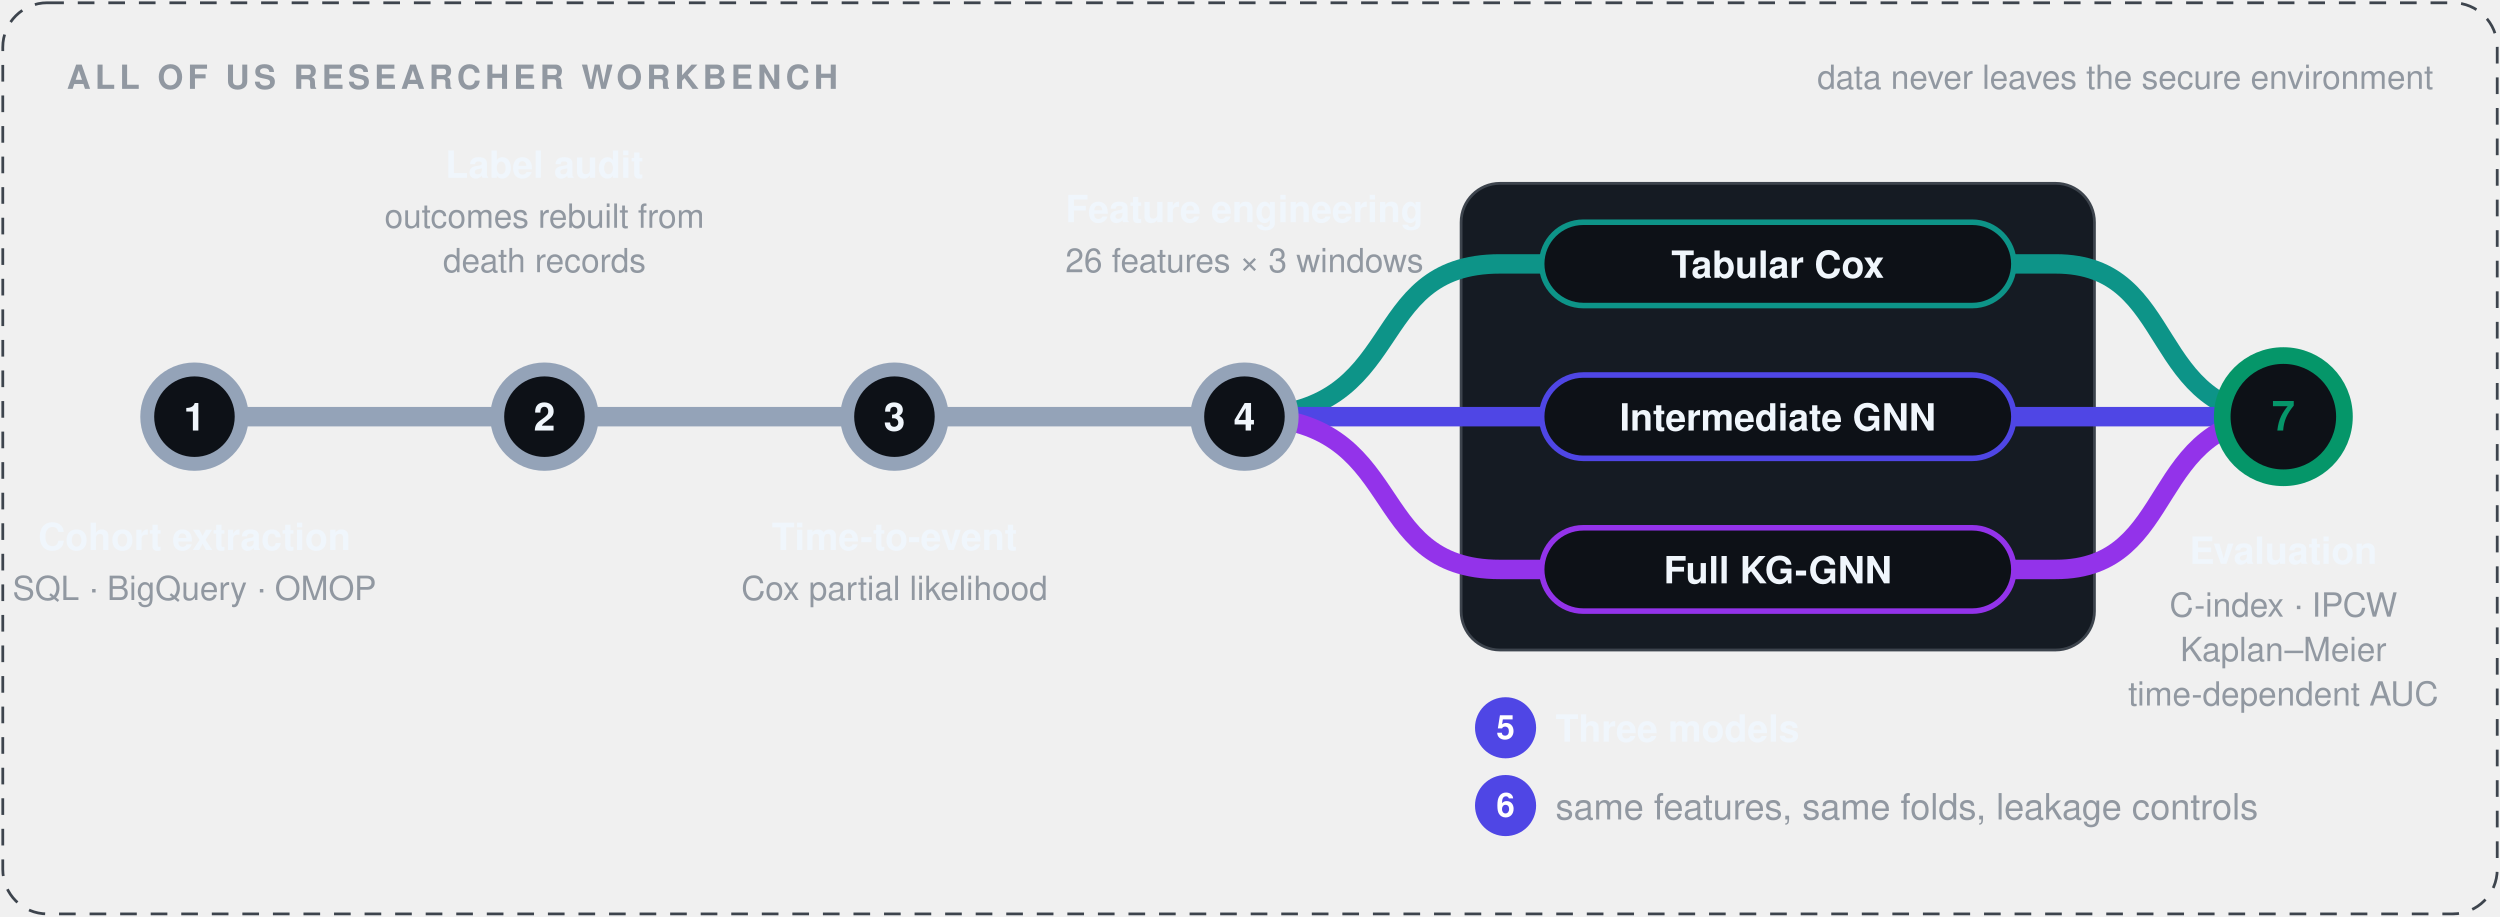
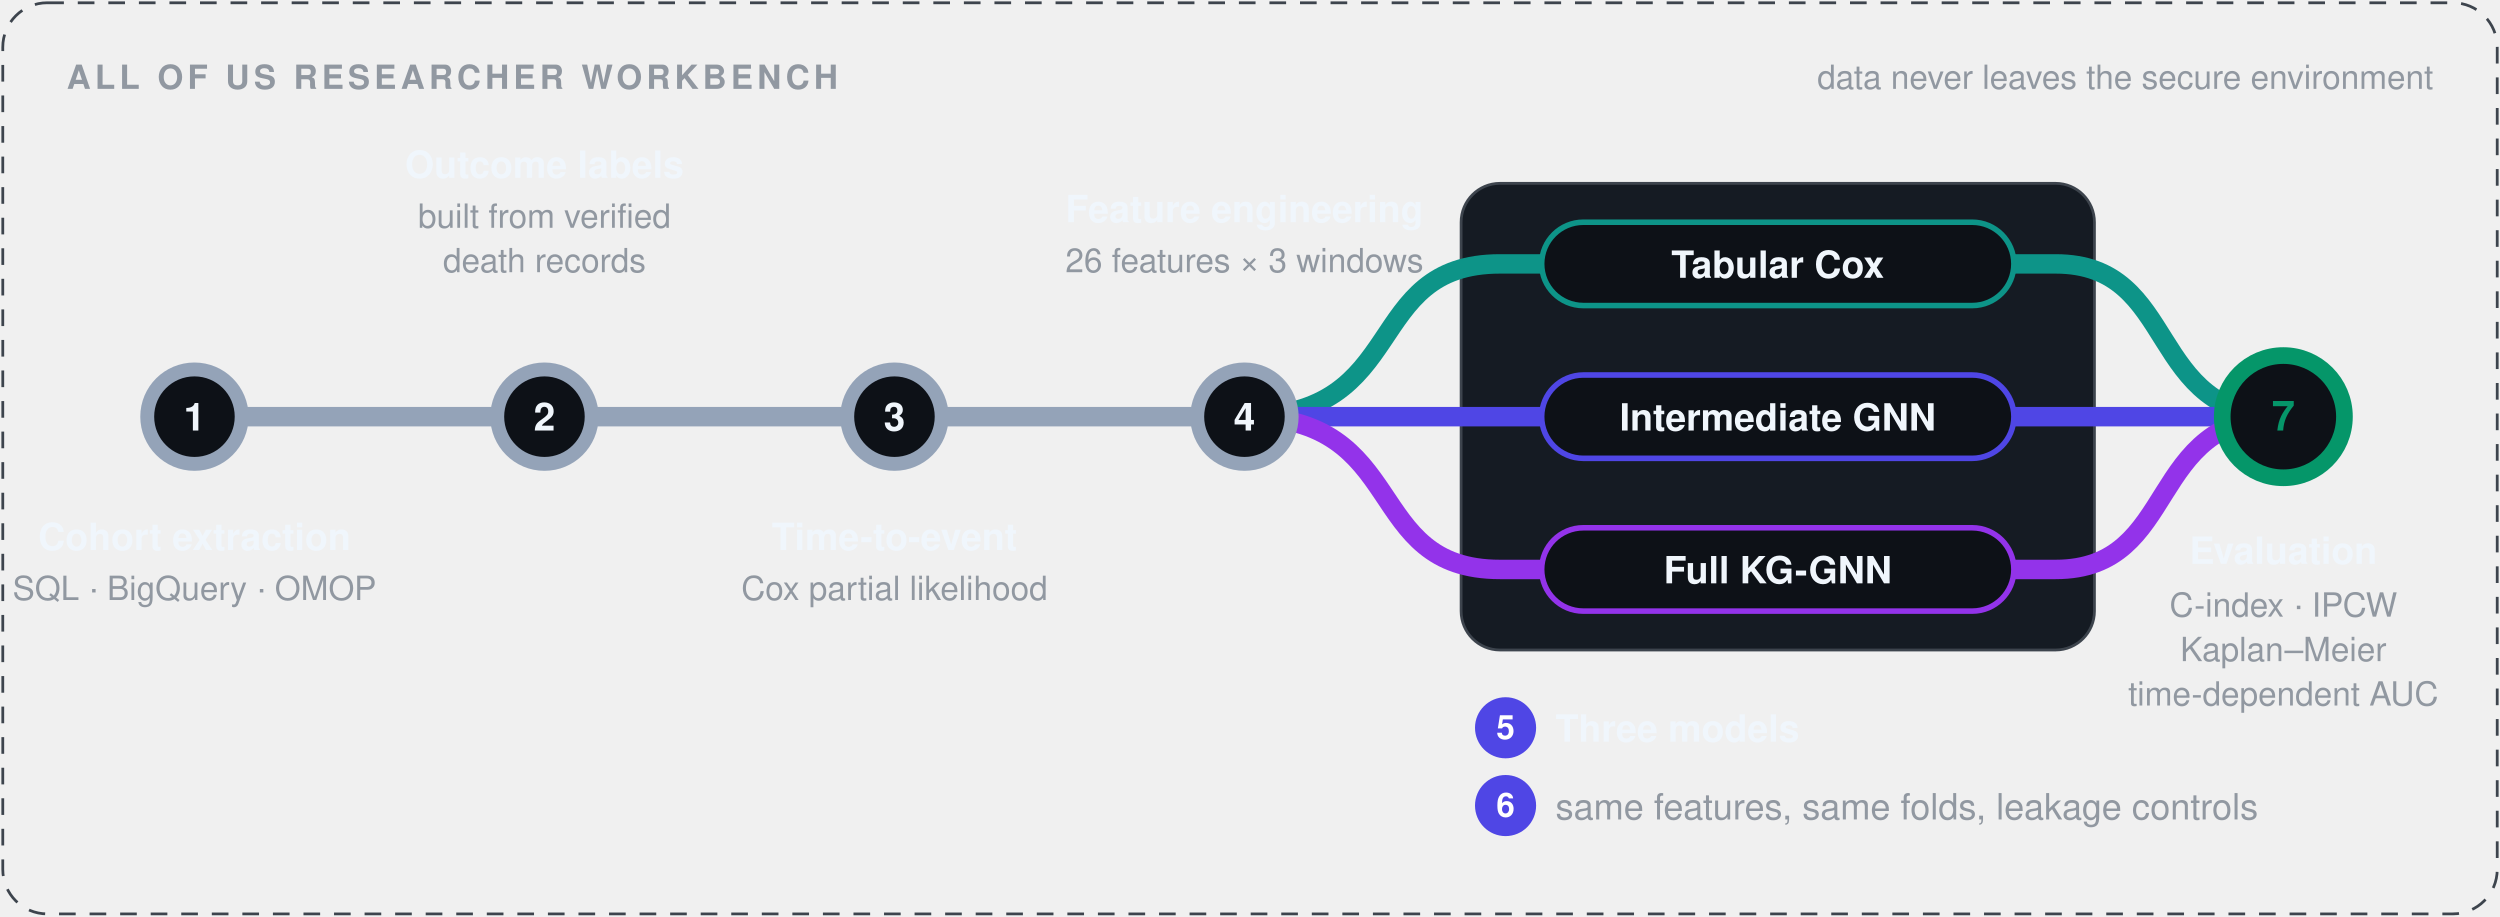
<svg xmlns="http://www.w3.org/2000/svg" viewBox="0 0 900 330" width="900" height="330" font-family="-apple-system, BlinkMacSystemFont, 'Segoe UI', Helvetica, Arial, sans-serif">
-   <defs />
  <rect x="1" y="1" width="898" height="328" rx="16" fill="none" stroke="#3d444d" stroke-dasharray="6 5" />
  <text x="24" y="32" font-size="12" font-weight="700" letter-spacing="1.5" fill="#9198a1">ALL OF US RESEARCHER WORKBENCH</text>
  <text x="876" y="32" text-anchor="end" font-size="12" fill="#9198a1">data never leaves the secure environment</text>
  <rect x="526" y="66" width="228" height="168" rx="14" fill="#151b23" stroke="#3d444d" />
  <line x1="70" y1="150" x2="448" y2="150" stroke="#94a3b8" stroke-width="7" stroke-linecap="round" />
  <path d="M448,150 C508,150 490,95 540,95 H740 C785,95 772,150 822,150" fill="none" stroke="#0d9488" stroke-width="7" stroke-linecap="round" />
  <path d="M448,150 C508,150 490,150 540,150 H740 C785,150 772,150 822,150" fill="none" stroke="#4f46e5" stroke-width="7" stroke-linecap="round" />
  <path d="M448,150 C508,150 490,205 540,205 H740 C785,205 772,150 822,150" fill="none" stroke="#9333ea" stroke-width="7" stroke-linecap="round" />
  <rect x="555.0" y="80" width="170" height="30" rx="15" fill="#0d1117" stroke="#0d9488" stroke-width="2" />
  <text x="640.0" y="100" text-anchor="middle" font-size="13.5" font-weight="600" fill="#f0f6fc">Tabular Cox</text>
  <rect x="555.0" y="135" width="170" height="30" rx="15" fill="#0d1117" stroke="#4f46e5" stroke-width="2" />
  <text x="640.0" y="155" text-anchor="middle" font-size="13.5" font-weight="600" fill="#f0f6fc">Intermediate GNN</text>
  <rect x="555.0" y="190" width="170" height="30" rx="15" fill="#0d1117" stroke="#9333ea" stroke-width="2" />
  <text x="640.0" y="210" text-anchor="middle" font-size="13.5" font-weight="600" fill="#f0f6fc">Full KG-GNN</text>
  <circle cx="542" cy="262" r="11" fill="#4f46e5" />
  <text x="542" y="266" text-anchor="middle" font-size="12" font-weight="700" fill="#fff">5</text>
  <text x="560" y="267" font-size="13.5" font-weight="600" fill="#f0f6fc">Three models</text>
  <circle cx="542" cy="290" r="11" fill="#4f46e5" />
  <text x="542" y="294" text-anchor="middle" font-size="12" font-weight="700" fill="#fff">6</text>
  <text x="560" y="295" font-size="13" fill="#9198a1">same features, same folds, leakage controls</text>
  <circle cx="70" cy="150" r="17" fill="#0d1117" stroke="#94a3b8" stroke-width="5" />
  <text x="70" y="155" text-anchor="middle" font-size="14" font-weight="700" fill="#f0f6fc">1</text>
  <text x="70" y="198" text-anchor="middle" font-size="13.5" font-weight="600" fill="#f0f6fc">Cohort extraction</text>
  <text x="70" y="216" text-anchor="middle" font-size="12" fill="#9198a1">SQL · BigQuery · OMOP</text>
  <circle cx="196" cy="150" r="17" fill="#0d1117" stroke="#94a3b8" stroke-width="5" />
  <text x="196" y="155" text-anchor="middle" font-size="14" font-weight="700" fill="#f0f6fc">2</text>
-   <text x="196" y="64" text-anchor="middle" font-size="13.5" font-weight="600" fill="#f0f6fc">Label audit</text>
-   <text x="196" y="82" text-anchor="middle" font-size="12" fill="#9198a1">outcomes rebuilt from</text>
+   <text x="196" y="64" text-anchor="middle" font-size="13.5" font-weight="600" fill="#f0f6fc">Outcome labels</text>
+   <text x="196" y="82" text-anchor="middle" font-size="12" fill="#9198a1">built from verified</text>
  <text x="196" y="98" text-anchor="middle" font-size="12" fill="#9198a1">death records</text>
  <circle cx="322" cy="150" r="17" fill="#0d1117" stroke="#94a3b8" stroke-width="5" />
  <text x="322" y="155" text-anchor="middle" font-size="14" font-weight="700" fill="#f0f6fc">3</text>
  <text x="322" y="198" text-anchor="middle" font-size="13.5" font-weight="600" fill="#f0f6fc">Time-to-event</text>
  <text x="322" y="216" text-anchor="middle" font-size="12" fill="#9198a1">Cox partial likelihood</text>
  <circle cx="448" cy="150" r="17" fill="#0d1117" stroke="#94a3b8" stroke-width="5" />
  <text x="448" y="155" text-anchor="middle" font-size="14" font-weight="700" fill="#f0f6fc">4</text>
  <text x="448" y="80" text-anchor="middle" font-size="13.5" font-weight="600" fill="#f0f6fc">Feature engineering</text>
  <text x="448" y="98" text-anchor="middle" font-size="12" fill="#9198a1">26 features × 3 windows</text>
  <circle cx="822" cy="150" r="22" fill="#0d1117" stroke="#059669" stroke-width="6" />
  <text x="822" y="155" text-anchor="middle" font-size="15" font-weight="700" fill="#059669">7</text>
  <text x="822" y="203" text-anchor="middle" font-size="13.5" font-weight="600" fill="#f0f6fc">Evaluation</text>
  <text x="822" y="222" text-anchor="middle" font-size="12" fill="#9198a1">C-index · IPCW</text>
  <text x="822" y="238" text-anchor="middle" font-size="12" fill="#9198a1">Kaplan–Meier</text>
  <text x="822" y="254" text-anchor="middle" font-size="12" fill="#9198a1">time-dependent AUC</text>
</svg>
